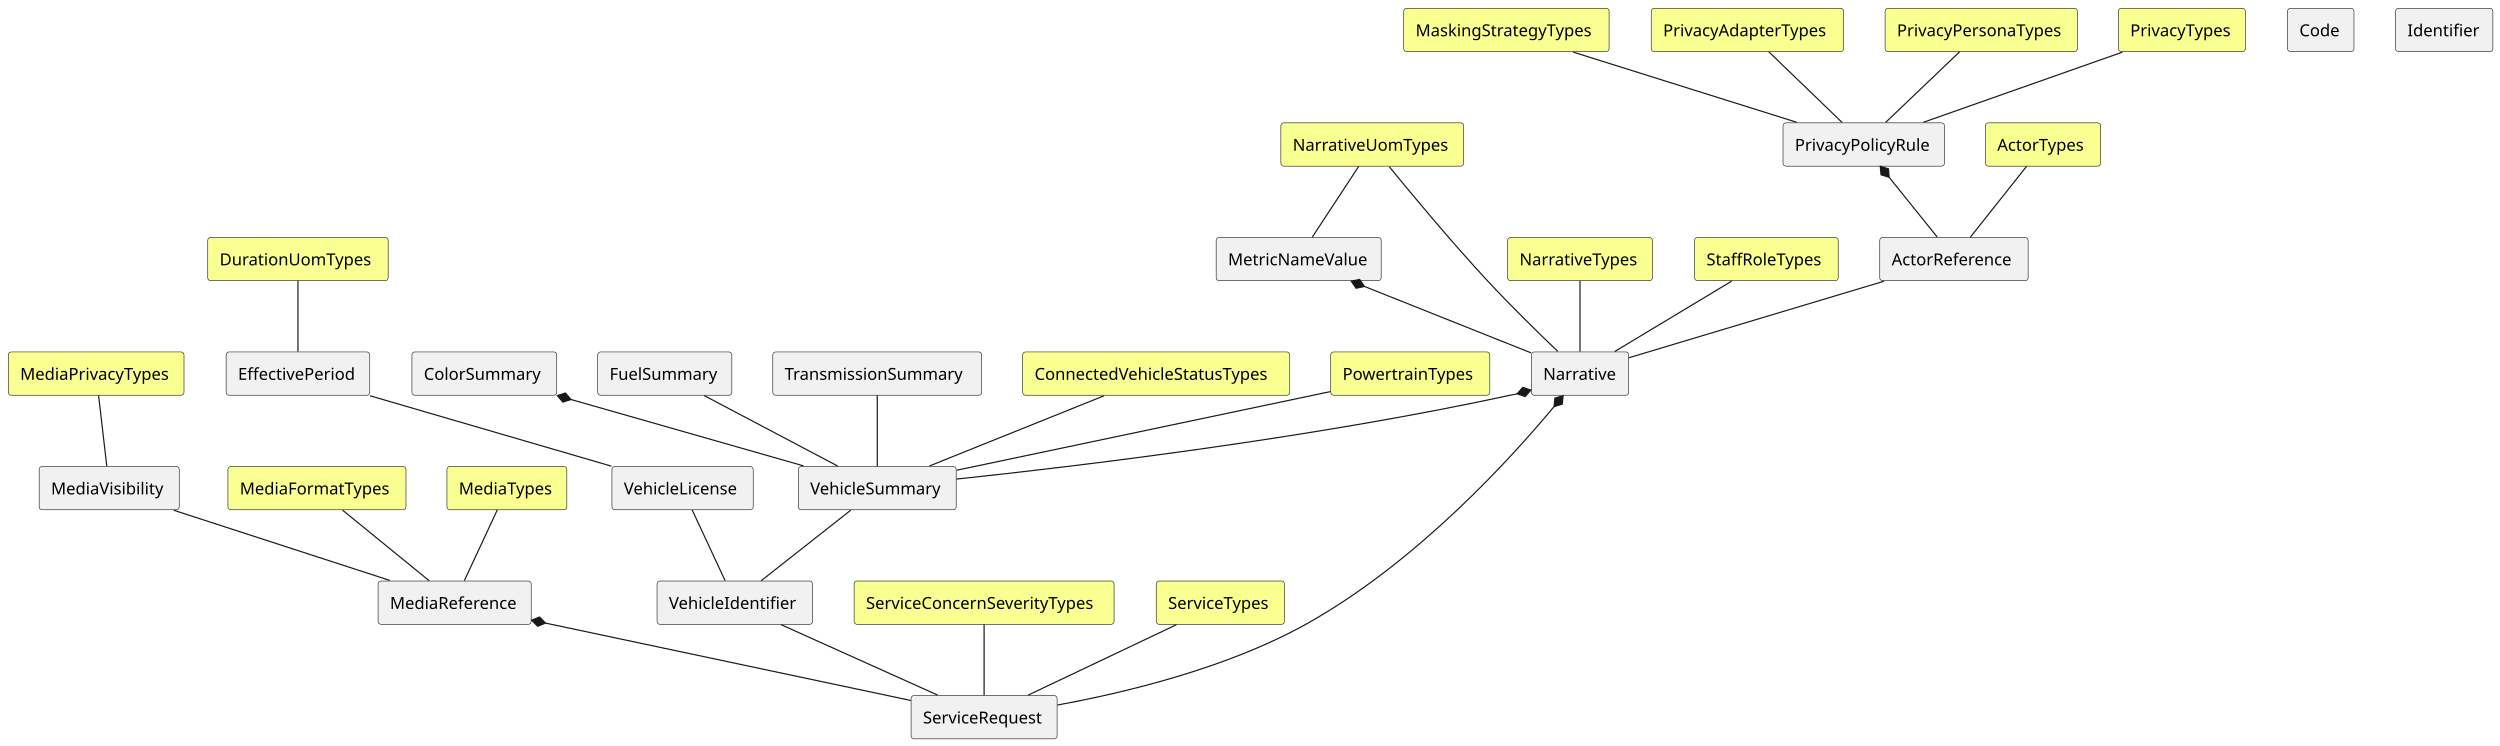
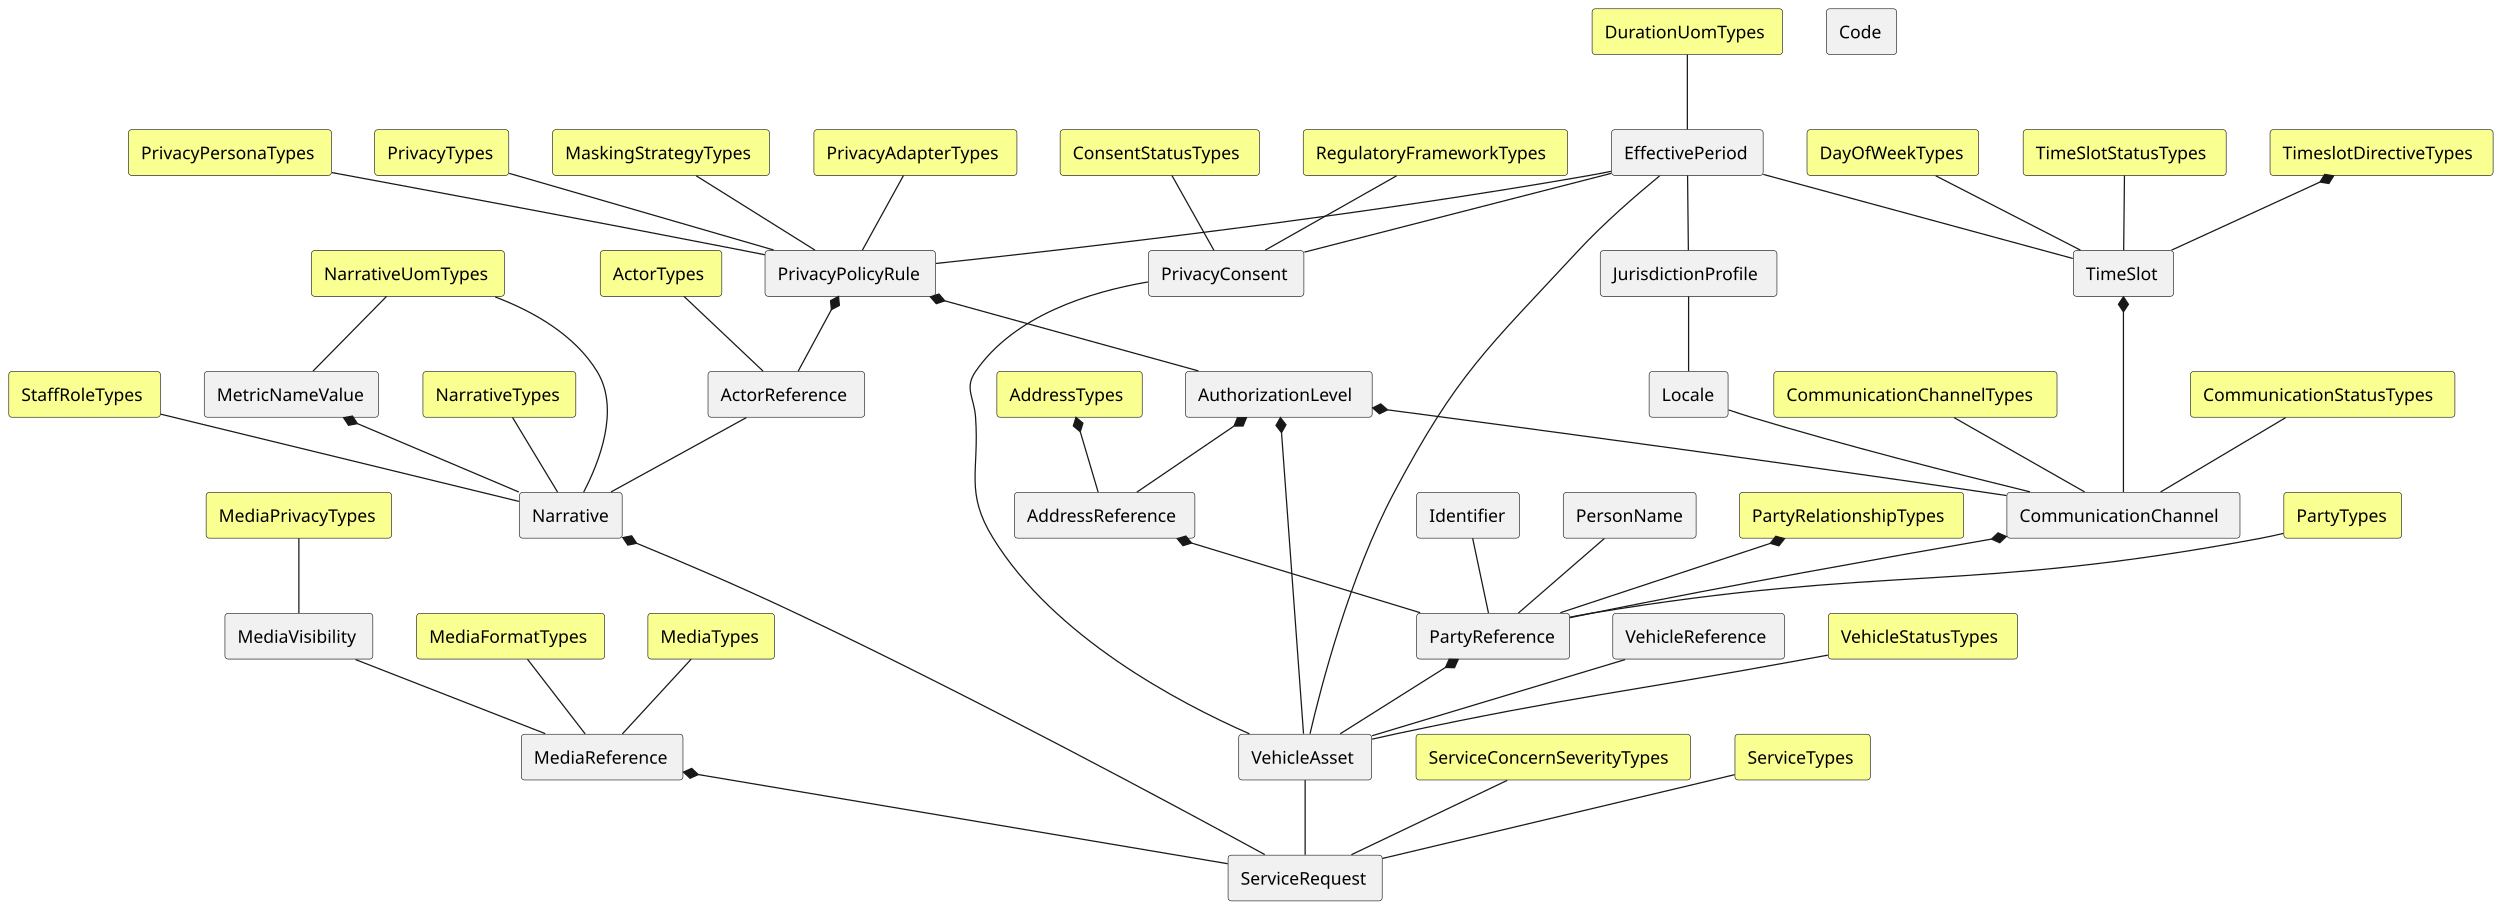
- <svg xmlns="http://www.w3.org/2000/svg" contentStyleType="text/css" height="628px" preserveAspectRatio="none" style="width:2106px;height:628px;background:#FFFFFF;" version="1.1" viewBox="0 0 2106 628" width="2106px" zoomAndPan="magnify">
+ <svg xmlns="http://www.w3.org/2000/svg" contentStyleType="text/css" height="724px" preserveAspectRatio="none" style="width:1995px;height:724px;background:#FFFFFF;" version="1.1" viewBox="0 0 1995 724" width="1995px" zoomAndPan="magnify">
  <defs />
  <g>
    <g id="elem_ActorReference">
-       <rect fill="#F1F1F1" height="36.488" rx="2.5" ry="2.5" style="stroke:#181818;stroke-width:0.5;" width="125" x="1583.5" y="199.98" />
-       <text fill="#000000" font-family="sans-serif" font-size="14" lengthAdjust="spacing" textLength="105" x="1593.5" y="223.515">ActorReference</text>
+       <rect fill="#F1F1F1" height="36.488" rx="2.5" ry="2.5" style="stroke:#181818;stroke-width:0.5;" width="125" x="565" y="296.47" />
+       <text fill="#000000" font-family="sans-serif" font-size="14" lengthAdjust="spacing" textLength="105" x="575" y="320.005">ActorReference</text>
+     </g>
+     <g id="elem_AddressReference">
+       <rect fill="#F1F1F1" height="36.488" rx="2.5" ry="2.5" style="stroke:#181818;stroke-width:0.5;" width="144" x="809.5" y="392.96" />
+       <text fill="#000000" font-family="sans-serif" font-size="14" lengthAdjust="spacing" textLength="124" x="819.5" y="416.495">AddressReference</text>
+     </g>
+     <g id="elem_AuthorizationLevel">
+       <rect fill="#F1F1F1" height="36.488" rx="2.5" ry="2.5" style="stroke:#181818;stroke-width:0.5;" width="149" x="946" y="296.47" />
+       <text fill="#000000" font-family="sans-serif" font-size="14" lengthAdjust="spacing" textLength="129" x="956" y="320.005">AuthorizationLevel</text>
    </g>
    <g id="elem_Code">
-       <rect fill="#F1F1F1" height="36.488" rx="2.5" ry="2.5" style="stroke:#181818;stroke-width:0.5;" width="56" x="1927" y="7" />
-       <text fill="#000000" font-family="sans-serif" font-size="14" lengthAdjust="spacing" textLength="36" x="1937" y="30.535">Code</text>
-     </g>
-     <g id="elem_ColorSummary">
-       <rect fill="#F1F1F1" height="36.488" rx="2.5" ry="2.5" style="stroke:#181818;stroke-width:0.5;" width="122" x="347" y="296.47" />
-       <text fill="#000000" font-family="sans-serif" font-size="14" lengthAdjust="spacing" textLength="102" x="357" y="320.005">ColorSummary</text>
+       <rect fill="#F1F1F1" height="36.488" rx="2.5" ry="2.5" style="stroke:#181818;stroke-width:0.5;" width="56" x="1457.5" y="7" />
+       <text fill="#000000" font-family="sans-serif" font-size="14" lengthAdjust="spacing" textLength="36" x="1467.5" y="30.535">Code</text>
+     </g>
+     <g id="elem_CommunicationChannel">
+       <rect fill="#F1F1F1" height="36.488" rx="2.5" ry="2.5" style="stroke:#181818;stroke-width:0.5;" width="186" x="1601.5" y="392.96" />
+       <text fill="#000000" font-family="sans-serif" font-size="14" lengthAdjust="spacing" textLength="166" x="1611.5" y="416.495">CommunicationChannel</text>
    </g>
    <g id="elem_EffectivePeriod">
-       <rect fill="#F1F1F1" height="36.488" rx="2.5" ry="2.5" style="stroke:#181818;stroke-width:0.5;" width="121" x="190.5" y="296.47" />
-       <text fill="#000000" font-family="sans-serif" font-size="14" lengthAdjust="spacing" textLength="101" x="200.5" y="320.005">EffectivePeriod</text>
-     </g>
-     <g id="elem_FuelSummary">
-       <rect fill="#F1F1F1" height="36.488" rx="2.5" ry="2.5" style="stroke:#181818;stroke-width:0.5;" width="113" x="503.5" y="296.47" />
-       <text fill="#000000" font-family="sans-serif" font-size="14" lengthAdjust="spacing" textLength="93" x="513.5" y="320.005">FuelSummary</text>
+       <rect fill="#F1F1F1" height="36.488" rx="2.5" ry="2.5" style="stroke:#181818;stroke-width:0.5;" width="121" x="1286" y="103.49" />
+       <text fill="#000000" font-family="sans-serif" font-size="14" lengthAdjust="spacing" textLength="101" x="1296" y="127.025">EffectivePeriod</text>
    </g>
    <g id="elem_Identifier">
-       <rect fill="#F1F1F1" height="36.488" rx="2.5" ry="2.5" style="stroke:#181818;stroke-width:0.5;" width="82" x="2018" y="7" />
-       <text fill="#000000" font-family="sans-serif" font-size="14" lengthAdjust="spacing" textLength="62" x="2028" y="30.535">Identifier</text>
+       <rect fill="#F1F1F1" height="36.488" rx="2.5" ry="2.5" style="stroke:#181818;stroke-width:0.5;" width="82" x="1130.5" y="392.96" />
+       <text fill="#000000" font-family="sans-serif" font-size="14" lengthAdjust="spacing" textLength="62" x="1140.5" y="416.495">Identifier</text>
+     </g>
+     <g id="elem_JurisdictionProfile">
+       <rect fill="#F1F1F1" height="36.488" rx="2.5" ry="2.5" style="stroke:#181818;stroke-width:0.5;" width="141" x="1277" y="199.98" />
+       <text fill="#000000" font-family="sans-serif" font-size="14" lengthAdjust="spacing" textLength="121" x="1287" y="223.515">JurisdictionProfile</text>
+     </g>
+     <g id="elem_Locale">
+       <rect fill="#F1F1F1" height="36.488" rx="2.5" ry="2.5" style="stroke:#181818;stroke-width:0.5;" width="63" x="1316" y="296.47" />
+       <text fill="#000000" font-family="sans-serif" font-size="14" lengthAdjust="spacing" textLength="43" x="1326" y="320.005">Locale</text>
    </g>
    <g id="elem_MediaReference">
-       <rect fill="#F1F1F1" height="36.488" rx="2.5" ry="2.5" style="stroke:#181818;stroke-width:0.5;" width="129" x="318.5" y="489.44" />
-       <text fill="#000000" font-family="sans-serif" font-size="14" lengthAdjust="spacing" textLength="109" x="328.5" y="512.975">MediaReference</text>
+       <rect fill="#F1F1F1" height="36.488" rx="2.5" ry="2.5" style="stroke:#181818;stroke-width:0.5;" width="129" x="416" y="585.93" />
+       <text fill="#000000" font-family="sans-serif" font-size="14" lengthAdjust="spacing" textLength="109" x="426" y="609.465">MediaReference</text>
    </g>
    <g id="elem_MediaVisibility">
-       <rect fill="#F1F1F1" height="36.488" rx="2.5" ry="2.5" style="stroke:#181818;stroke-width:0.5;" width="118" x="33" y="392.96" />
-       <text fill="#000000" font-family="sans-serif" font-size="14" lengthAdjust="spacing" textLength="98" x="43" y="416.495">MediaVisibility</text>
+       <rect fill="#F1F1F1" height="36.488" rx="2.5" ry="2.5" style="stroke:#181818;stroke-width:0.5;" width="118" x="179.5" y="489.45" />
+       <text fill="#000000" font-family="sans-serif" font-size="14" lengthAdjust="spacing" textLength="98" x="189.5" y="512.985">MediaVisibility</text>
    </g>
    <g id="elem_MetricNameValue">
-       <rect fill="#F1F1F1" height="36.488" rx="2.5" ry="2.5" style="stroke:#181818;stroke-width:0.5;" width="139" x="1024.5" y="199.98" />
-       <text fill="#000000" font-family="sans-serif" font-size="14" lengthAdjust="spacing" textLength="119" x="1034.5" y="223.515">MetricNameValue</text>
+       <rect fill="#F1F1F1" height="36.488" rx="2.5" ry="2.5" style="stroke:#181818;stroke-width:0.5;" width="139" x="163" y="296.47" />
+       <text fill="#000000" font-family="sans-serif" font-size="14" lengthAdjust="spacing" textLength="119" x="173" y="320.005">MetricNameValue</text>
    </g>
    <g id="elem_Narrative">
-       <rect fill="#F1F1F1" height="36.488" rx="2.5" ry="2.5" style="stroke:#181818;stroke-width:0.5;" width="82" x="1290" y="296.47" />
-       <text fill="#000000" font-family="sans-serif" font-size="14" lengthAdjust="spacing" textLength="62" x="1300" y="320.005">Narrative</text>
+       <rect fill="#F1F1F1" height="36.488" rx="2.5" ry="2.5" style="stroke:#181818;stroke-width:0.5;" width="82" x="414.5" y="392.96" />
+       <text fill="#000000" font-family="sans-serif" font-size="14" lengthAdjust="spacing" textLength="62" x="424.5" y="416.495">Narrative</text>
+     </g>
+     <g id="elem_PartyReference">
+       <rect fill="#F1F1F1" height="36.488" rx="2.5" ry="2.5" style="stroke:#181818;stroke-width:0.5;" width="122" x="1130.5" y="489.45" />
+       <text fill="#000000" font-family="sans-serif" font-size="14" lengthAdjust="spacing" textLength="102" x="1140.5" y="512.985">PartyReference</text>
+     </g>
+     <g id="elem_PersonName">
+       <rect fill="#F1F1F1" height="36.488" rx="2.5" ry="2.5" style="stroke:#181818;stroke-width:0.5;" width="106" x="1247.5" y="392.96" />
+       <text fill="#000000" font-family="sans-serif" font-size="14" lengthAdjust="spacing" textLength="86" x="1257.5" y="416.495">PersonName</text>
+     </g>
+     <g id="elem_PrivacyConsent">
+       <rect fill="#F1F1F1" height="36.488" rx="2.5" ry="2.5" style="stroke:#181818;stroke-width:0.5;" width="124" x="916.5" y="199.98" />
+       <text fill="#000000" font-family="sans-serif" font-size="14" lengthAdjust="spacing" textLength="104" x="926.5" y="223.515">PrivacyConsent</text>
    </g>
    <g id="elem_PrivacyPolicyRule">
-       <rect fill="#F1F1F1" height="36.488" rx="2.5" ry="2.5" style="stroke:#181818;stroke-width:0.5;" width="136" x="1502" y="103.49" />
-       <text fill="#000000" font-family="sans-serif" font-size="14" lengthAdjust="spacing" textLength="116" x="1512" y="127.025">PrivacyPolicyRule</text>
+       <rect fill="#F1F1F1" height="36.488" rx="2.5" ry="2.5" style="stroke:#181818;stroke-width:0.5;" width="136" x="610.5" y="199.98" />
+       <text fill="#000000" font-family="sans-serif" font-size="14" lengthAdjust="spacing" textLength="116" x="620.5" y="223.515">PrivacyPolicyRule</text>
    </g>
    <g id="elem_ServiceRequest">
-       <rect fill="#F1F1F1" height="36.488" rx="2.5" ry="2.5" style="stroke:#181818;stroke-width:0.5;" width="123" x="767.5" y="585.93" />
-       <text fill="#000000" font-family="sans-serif" font-size="14" lengthAdjust="spacing" textLength="103" x="777.5" y="609.465">ServiceRequest</text>
-     </g>
-     <g id="elem_TransmissionSummary">
-       <rect fill="#F1F1F1" height="36.488" rx="2.5" ry="2.5" style="stroke:#181818;stroke-width:0.5;" width="176" x="651" y="296.47" />
-       <text fill="#000000" font-family="sans-serif" font-size="14" lengthAdjust="spacing" textLength="156" x="661" y="320.005">TransmissionSummary</text>
-     </g>
-     <g id="elem_VehicleIdentifier">
-       <rect fill="#F1F1F1" height="36.488" rx="2.5" ry="2.5" style="stroke:#181818;stroke-width:0.5;" width="131" x="553.5" y="489.44" />
-       <text fill="#000000" font-family="sans-serif" font-size="14" lengthAdjust="spacing" textLength="111" x="563.5" y="512.975">VehicleIdentifier</text>
-     </g>
-     <g id="elem_VehicleLicense">
-       <rect fill="#F1F1F1" height="36.488" rx="2.5" ry="2.5" style="stroke:#181818;stroke-width:0.5;" width="119" x="515.5" y="392.96" />
-       <text fill="#000000" font-family="sans-serif" font-size="14" lengthAdjust="spacing" textLength="99" x="525.5" y="416.495">VehicleLicense</text>
-     </g>
-     <g id="elem_VehicleSummary">
-       <rect fill="#F1F1F1" height="36.488" rx="2.5" ry="2.5" style="stroke:#181818;stroke-width:0.5;" width="133" x="672.5" y="392.96" />
-       <text fill="#000000" font-family="sans-serif" font-size="14" lengthAdjust="spacing" textLength="113" x="682.5" y="416.495">VehicleSummary</text>
+       <rect fill="#F1F1F1" height="36.488" rx="2.5" ry="2.5" style="stroke:#181818;stroke-width:0.5;" width="123" x="980" y="682.42" />
+       <text fill="#000000" font-family="sans-serif" font-size="14" lengthAdjust="spacing" textLength="103" x="990" y="705.955">ServiceRequest</text>
+     </g>
+     <g id="elem_TimeSlot">
+       <rect fill="#F1F1F1" height="36.488" rx="2.5" ry="2.5" style="stroke:#181818;stroke-width:0.5;" width="80" x="1654.5" y="199.98" />
+       <text fill="#000000" font-family="sans-serif" font-size="14" lengthAdjust="spacing" textLength="60" x="1664.5" y="223.515">TimeSlot</text>
+     </g>
+     <g id="elem_VehicleAsset">
+       <rect fill="#F1F1F1" height="36.488" rx="2.5" ry="2.5" style="stroke:#181818;stroke-width:0.5;" width="106" x="988.5" y="585.93" />
+       <text fill="#000000" font-family="sans-serif" font-size="14" lengthAdjust="spacing" textLength="86" x="998.5" y="609.465">VehicleAsset</text>
+     </g>
+     <g id="elem_VehicleReference">
+       <rect fill="#F1F1F1" height="36.488" rx="2.5" ry="2.5" style="stroke:#181818;stroke-width:0.5;" width="137" x="1287" y="489.45" />
+       <text fill="#000000" font-family="sans-serif" font-size="14" lengthAdjust="spacing" textLength="117" x="1297" y="512.985">VehicleReference</text>
    </g>
    <g id="elem_ActorTypes">
-       <rect fill="#FAFF91" height="36.488" rx="2.5" ry="2.5" style="stroke:#181818;stroke-width:0.5;" width="97" x="1672.5" y="103.49" />
-       <text fill="#000000" font-family="sans-serif" font-size="14" lengthAdjust="spacing" textLength="77" x="1682.5" y="127.025">ActorTypes</text>
-     </g>
-     <g id="elem_ConnectedVehicleStatusTypes">
-       <rect fill="#FAFF91" height="36.488" rx="2.5" ry="2.5" style="stroke:#181818;stroke-width:0.5;" width="225" x="861.5" y="296.47" />
-       <text fill="#000000" font-family="sans-serif" font-size="14" lengthAdjust="spacing" textLength="205" x="871.5" y="320.005">ConnectedVehicleStatusTypes</text>
+       <rect fill="#FAFF91" height="36.488" rx="2.5" ry="2.5" style="stroke:#181818;stroke-width:0.5;" width="97" x="479" y="199.98" />
+       <text fill="#000000" font-family="sans-serif" font-size="14" lengthAdjust="spacing" textLength="77" x="489" y="223.515">ActorTypes</text>
+     </g>
+     <g id="elem_AddressTypes">
+       <rect fill="#FAFF91" height="36.488" rx="2.5" ry="2.5" style="stroke:#181818;stroke-width:0.5;" width="116" x="795.5" y="296.47" />
+       <text fill="#000000" font-family="sans-serif" font-size="14" lengthAdjust="spacing" textLength="96" x="805.5" y="320.005">AddressTypes</text>
+     </g>
+     <g id="elem_CommunicationChannelTypes">
+       <rect fill="#FAFF91" height="36.488" rx="2.5" ry="2.5" style="stroke:#181818;stroke-width:0.5;" width="226" x="1415.5" y="296.47" />
+       <text fill="#000000" font-family="sans-serif" font-size="14" lengthAdjust="spacing" textLength="206" x="1425.5" y="320.005">CommunicationChannelTypes</text>
+     </g>
+     <g id="elem_CommunicationStatusTypes">
+       <rect fill="#FAFF91" height="36.488" rx="2.5" ry="2.5" style="stroke:#181818;stroke-width:0.5;" width="211" x="1748" y="296.47" />
+       <text fill="#000000" font-family="sans-serif" font-size="14" lengthAdjust="spacing" textLength="191" x="1758" y="320.005">CommunicationStatusTypes</text>
+     </g>
+     <g id="elem_ConsentStatusTypes">
+       <rect fill="#FAFF91" height="36.488" rx="2.5" ry="2.5" style="stroke:#181818;stroke-width:0.5;" width="159" x="846" y="103.49" />
+       <text fill="#000000" font-family="sans-serif" font-size="14" lengthAdjust="spacing" textLength="139" x="856" y="127.025">ConsentStatusTypes</text>
+     </g>
+     <g id="elem_DayOfWeekTypes">
+       <rect fill="#FAFF91" height="36.488" rx="2.5" ry="2.5" style="stroke:#181818;stroke-width:0.5;" width="137" x="1442" y="103.49" />
+       <text fill="#000000" font-family="sans-serif" font-size="14" lengthAdjust="spacing" textLength="117" x="1452" y="127.025">DayOfWeekTypes</text>
    </g>
    <g id="elem_DurationUomTypes">
-       <rect fill="#FAFF91" height="36.488" rx="2.5" ry="2.5" style="stroke:#181818;stroke-width:0.5;" width="152" x="175" y="199.98" />
-       <text fill="#000000" font-family="sans-serif" font-size="14" lengthAdjust="spacing" textLength="132" x="185" y="223.515">DurationUomTypes</text>
+       <rect fill="#FAFF91" height="36.488" rx="2.5" ry="2.5" style="stroke:#181818;stroke-width:0.5;" width="152" x="1270.5" y="7" />
+       <text fill="#000000" font-family="sans-serif" font-size="14" lengthAdjust="spacing" textLength="132" x="1280.5" y="30.535">DurationUomTypes</text>
    </g>
    <g id="elem_MaskingStrategyTypes">
-       <rect fill="#FAFF91" height="36.488" rx="2.5" ry="2.5" style="stroke:#181818;stroke-width:0.5;" width="173" x="1182.5" y="7" />
-       <text fill="#000000" font-family="sans-serif" font-size="14" lengthAdjust="spacing" textLength="153" x="1192.5" y="30.535">MaskingStrategyTypes</text>
+       <rect fill="#FAFF91" height="36.488" rx="2.5" ry="2.5" style="stroke:#181818;stroke-width:0.5;" width="173" x="441" y="103.49" />
+       <text fill="#000000" font-family="sans-serif" font-size="14" lengthAdjust="spacing" textLength="153" x="451" y="127.025">MaskingStrategyTypes</text>
    </g>
    <g id="elem_MediaFormatTypes">
-       <rect fill="#FAFF91" height="36.488" rx="2.5" ry="2.5" style="stroke:#181818;stroke-width:0.5;" width="150" x="192" y="392.96" />
-       <text fill="#000000" font-family="sans-serif" font-size="14" lengthAdjust="spacing" textLength="130" x="202" y="416.495">MediaFormatTypes</text>
+       <rect fill="#FAFF91" height="36.488" rx="2.5" ry="2.5" style="stroke:#181818;stroke-width:0.5;" width="150" x="332.5" y="489.45" />
+       <text fill="#000000" font-family="sans-serif" font-size="14" lengthAdjust="spacing" textLength="130" x="342.5" y="512.985">MediaFormatTypes</text>
    </g>
    <g id="elem_MediaPrivacyTypes">
-       <rect fill="#FAFF91" height="36.488" rx="2.5" ry="2.5" style="stroke:#181818;stroke-width:0.5;" width="148" x="7" y="296.47" />
-       <text fill="#000000" font-family="sans-serif" font-size="14" lengthAdjust="spacing" textLength="128" x="17" y="320.005">MediaPrivacyTypes</text>
+       <rect fill="#FAFF91" height="36.488" rx="2.5" ry="2.5" style="stroke:#181818;stroke-width:0.5;" width="148" x="164.5" y="392.96" />
+       <text fill="#000000" font-family="sans-serif" font-size="14" lengthAdjust="spacing" textLength="128" x="174.5" y="416.495">MediaPrivacyTypes</text>
    </g>
    <g id="elem_MediaTypes">
-       <rect fill="#FAFF91" height="36.488" rx="2.5" ry="2.5" style="stroke:#181818;stroke-width:0.5;" width="101" x="376.5" y="392.96" />
-       <text fill="#000000" font-family="sans-serif" font-size="14" lengthAdjust="spacing" textLength="81" x="386.5" y="416.495">MediaTypes</text>
+       <rect fill="#FAFF91" height="36.488" rx="2.5" ry="2.5" style="stroke:#181818;stroke-width:0.5;" width="101" x="517" y="489.45" />
+       <text fill="#000000" font-family="sans-serif" font-size="14" lengthAdjust="spacing" textLength="81" x="527" y="512.985">MediaTypes</text>
    </g>
    <g id="elem_NarrativeTypes">
-       <rect fill="#FAFF91" height="36.488" rx="2.5" ry="2.5" style="stroke:#181818;stroke-width:0.5;" width="122" x="1270" y="199.98" />
-       <text fill="#000000" font-family="sans-serif" font-size="14" lengthAdjust="spacing" textLength="102" x="1280" y="223.515">NarrativeTypes</text>
+       <rect fill="#FAFF91" height="36.488" rx="2.5" ry="2.5" style="stroke:#181818;stroke-width:0.5;" width="122" x="337.5" y="296.47" />
+       <text fill="#000000" font-family="sans-serif" font-size="14" lengthAdjust="spacing" textLength="102" x="347.5" y="320.005">NarrativeTypes</text>
    </g>
    <g id="elem_NarrativeUomTypes">
-       <rect fill="#FAFF91" height="36.488" rx="2.5" ry="2.5" style="stroke:#181818;stroke-width:0.5;" width="154" x="1079" y="103.49" />
-       <text fill="#000000" font-family="sans-serif" font-size="14" lengthAdjust="spacing" textLength="134" x="1089" y="127.025">NarrativeUomTypes</text>
-     </g>
-     <g id="elem_PowertrainTypes">
-       <rect fill="#FAFF91" height="36.488" rx="2.5" ry="2.5" style="stroke:#181818;stroke-width:0.5;" width="134" x="1121" y="296.47" />
-       <text fill="#000000" font-family="sans-serif" font-size="14" lengthAdjust="spacing" textLength="114" x="1131" y="320.005">PowertrainTypes</text>
+       <rect fill="#FAFF91" height="36.488" rx="2.5" ry="2.5" style="stroke:#181818;stroke-width:0.5;" width="154" x="248.5" y="199.98" />
+       <text fill="#000000" font-family="sans-serif" font-size="14" lengthAdjust="spacing" textLength="134" x="258.5" y="223.515">NarrativeUomTypes</text>
+     </g>
+     <g id="elem_PartyRelationshipTypes">
+       <rect fill="#FAFF91" height="36.488" rx="2.5" ry="2.5" style="stroke:#181818;stroke-width:0.5;" width="179" x="1388" y="392.96" />
+       <text fill="#000000" font-family="sans-serif" font-size="14" lengthAdjust="spacing" textLength="159" x="1398" y="416.495">PartyRelationshipTypes</text>
+     </g>
+     <g id="elem_PartyTypes">
+       <rect fill="#FAFF91" height="36.488" rx="2.5" ry="2.5" style="stroke:#181818;stroke-width:0.5;" width="94" x="1822.5" y="392.96" />
+       <text fill="#000000" font-family="sans-serif" font-size="14" lengthAdjust="spacing" textLength="74" x="1832.5" y="416.495">PartyTypes</text>
    </g>
    <g id="elem_PrivacyAdapterTypes">
-       <rect fill="#FAFF91" height="36.488" rx="2.5" ry="2.5" style="stroke:#181818;stroke-width:0.5;" width="162" x="1391" y="7" />
-       <text fill="#000000" font-family="sans-serif" font-size="14" lengthAdjust="spacing" textLength="142" x="1401" y="30.535">PrivacyAdapterTypes</text>
+       <rect fill="#FAFF91" height="36.488" rx="2.5" ry="2.5" style="stroke:#181818;stroke-width:0.5;" width="162" x="649.5" y="103.49" />
+       <text fill="#000000" font-family="sans-serif" font-size="14" lengthAdjust="spacing" textLength="142" x="659.5" y="127.025">PrivacyAdapterTypes</text>
    </g>
    <g id="elem_PrivacyPersonaTypes">
-       <rect fill="#FAFF91" height="36.488" rx="2.5" ry="2.5" style="stroke:#181818;stroke-width:0.5;" width="162" x="1588" y="7" />
-       <text fill="#000000" font-family="sans-serif" font-size="14" lengthAdjust="spacing" textLength="142" x="1598" y="30.535">PrivacyPersonaTypes</text>
+       <rect fill="#FAFF91" height="36.488" rx="2.5" ry="2.5" style="stroke:#181818;stroke-width:0.5;" width="162" x="102.5" y="103.49" />
+       <text fill="#000000" font-family="sans-serif" font-size="14" lengthAdjust="spacing" textLength="142" x="112.5" y="127.025">PrivacyPersonaTypes</text>
    </g>
    <g id="elem_PrivacyTypes">
-       <rect fill="#FAFF91" height="36.488" rx="2.5" ry="2.5" style="stroke:#181818;stroke-width:0.5;" width="107" x="1784.5" y="7" />
-       <text fill="#000000" font-family="sans-serif" font-size="14" lengthAdjust="spacing" textLength="87" x="1794.5" y="30.535">PrivacyTypes</text>
+       <rect fill="#FAFF91" height="36.488" rx="2.5" ry="2.5" style="stroke:#181818;stroke-width:0.5;" width="107" x="299" y="103.49" />
+       <text fill="#000000" font-family="sans-serif" font-size="14" lengthAdjust="spacing" textLength="87" x="309" y="127.025">PrivacyTypes</text>
+     </g>
+     <g id="elem_RegulatoryFrameworkTypes">
+       <rect fill="#FAFF91" height="36.488" rx="2.5" ry="2.5" style="stroke:#181818;stroke-width:0.5;" width="211" x="1040" y="103.49" />
+       <text fill="#000000" font-family="sans-serif" font-size="14" lengthAdjust="spacing" textLength="191" x="1050" y="127.025">RegulatoryFrameworkTypes</text>
    </g>
    <g id="elem_ServiceConcernSeverityTypes">
-       <rect fill="#FAFF91" height="36.488" rx="2.5" ry="2.5" style="stroke:#181818;stroke-width:0.5;" width="219" x="719.5" y="489.44" />
-       <text fill="#000000" font-family="sans-serif" font-size="14" lengthAdjust="spacing" textLength="199" x="729.5" y="512.975">ServiceConcernSeverityTypes</text>
+       <rect fill="#FAFF91" height="36.488" rx="2.5" ry="2.5" style="stroke:#181818;stroke-width:0.5;" width="219" x="1130" y="585.93" />
+       <text fill="#000000" font-family="sans-serif" font-size="14" lengthAdjust="spacing" textLength="199" x="1140" y="609.465">ServiceConcernSeverityTypes</text>
    </g>
    <g id="elem_ServiceTypes">
-       <rect fill="#FAFF91" height="36.488" rx="2.5" ry="2.5" style="stroke:#181818;stroke-width:0.5;" width="108" x="974" y="489.44" />
-       <text fill="#000000" font-family="sans-serif" font-size="14" lengthAdjust="spacing" textLength="88" x="984" y="512.975">ServiceTypes</text>
+       <rect fill="#FAFF91" height="36.488" rx="2.5" ry="2.5" style="stroke:#181818;stroke-width:0.5;" width="108" x="1384.5" y="585.93" />
+       <text fill="#000000" font-family="sans-serif" font-size="14" lengthAdjust="spacing" textLength="88" x="1394.5" y="609.465">ServiceTypes</text>
    </g>
    <g id="elem_StaffRoleTypes">
-       <rect fill="#FAFF91" height="36.488" rx="2.5" ry="2.5" style="stroke:#181818;stroke-width:0.5;" width="121" x="1427.5" y="199.98" />
-       <text fill="#000000" font-family="sans-serif" font-size="14" lengthAdjust="spacing" textLength="101" x="1437.5" y="223.515">StaffRoleTypes</text>
+       <rect fill="#FAFF91" height="36.488" rx="2.5" ry="2.5" style="stroke:#181818;stroke-width:0.5;" width="121" x="7" y="296.47" />
+       <text fill="#000000" font-family="sans-serif" font-size="14" lengthAdjust="spacing" textLength="101" x="17" y="320.005">StaffRoleTypes</text>
+     </g>
+     <g id="elem_TimeSlotStatusTypes">
+       <rect fill="#FAFF91" height="36.488" rx="2.5" ry="2.5" style="stroke:#181818;stroke-width:0.5;" width="162" x="1614.5" y="103.49" />
+       <text fill="#000000" font-family="sans-serif" font-size="14" lengthAdjust="spacing" textLength="142" x="1624.5" y="127.025">TimeSlotStatusTypes</text>
+     </g>
+     <g id="elem_TimeslotDirectiveTypes">
+       <rect fill="#FAFF91" height="36.488" rx="2.5" ry="2.5" style="stroke:#181818;stroke-width:0.5;" width="178" x="1811.5" y="103.49" />
+       <text fill="#000000" font-family="sans-serif" font-size="14" lengthAdjust="spacing" textLength="158" x="1821.5" y="127.025">TimeslotDirectiveTypes</text>
+     </g>
+     <g id="elem_VehicleStatusTypes">
+       <rect fill="#FAFF91" height="36.488" rx="2.5" ry="2.5" style="stroke:#181818;stroke-width:0.5;" width="151" x="1459" y="489.45" />
+       <text fill="#000000" font-family="sans-serif" font-size="14" lengthAdjust="spacing" textLength="131" x="1469" y="512.985">VehicleStatusTypes</text>
    </g>
    <g id="link_ActorReference_Narrative">
-       <path d="M1587.12,236.88 C1524.44,255.69 1426.89,284.95 1372.04,301.4 " fill="none" id="ActorReference-Narrative" style="stroke:#181818;stroke-width:1.0;" />
+       <path d="M595.55,333.26 C564.75,350.18 518.41,375.64 487.57,392.58 " fill="none" id="ActorReference-Narrative" style="stroke:#181818;stroke-width:1.0;" />
    </g>
    <g id="link_ActorTypes_ActorReference">
-       <path d="M1707.24,140.06 C1693.8,157.01 1673.43,182.67 1659.92,199.68 " fill="none" id="ActorTypes-ActorReference" style="stroke:#181818;stroke-width:1.0;" />
-     </g>
-     <g id="link_ColorSummary_VehicleSummary">
-       <path d="M481.019,336.553 C540.199,353.443 617.66,375.56 677,392.5 " fill="none" id="ColorSummary-backto-VehicleSummary" style="stroke:#181818;stroke-width:1.0;" />
-       <polygon fill="#181818" points="469.48,333.26,474.152,338.753,481.019,336.553,476.347,331.06,469.48,333.26" style="stroke:#181818;stroke-width:1.0;" />
-     </g>
-     <g id="link_ConnectedVehicleStatusTypes_VehicleSummary">
-       <path d="M930.07,333.37 C888.09,350.25 825.15,375.56 783.11,392.46 " fill="none" id="ConnectedVehicleStatusTypes-VehicleSummary" style="stroke:#181818;stroke-width:1.0;" />
+       <path d="M545.84,236.55 C563.77,253.5 590.93,279.16 608.94,296.17 " fill="none" id="ActorTypes-ActorReference" style="stroke:#181818;stroke-width:1.0;" />
+     </g>
+     <g id="link_AddressReference_PartyReference">
+       <path d="M950.919,433.359 C1006.299,450.239 1077.86,472.05 1133.31,488.95 " fill="none" id="AddressReference-backto-PartyReference" style="stroke:#181818;stroke-width:1.0;" />
+       <polygon fill="#181818" points="939.44,429.86,944.013,435.436,950.919,433.359,946.346,427.783,939.44,429.86" style="stroke:#181818;stroke-width:1.0;" />
+     </g>
+     <g id="link_AddressTypes_AddressReference">
+       <path d="M862.048,344.546 C867.068,361.496 871.26,375.65 876.3,392.66 " fill="none" id="AddressTypes-backto-AddressReference" style="stroke:#181818;stroke-width:1.0;" />
+       <polygon fill="#181818" points="858.64,333.04,856.509,339.929,862.048,344.546,864.179,337.657,858.64,333.04" style="stroke:#181818;stroke-width:1.0;" />
+     </g>
+     <g id="link_AuthorizationLevel_AddressReference">
+       <path d="M984.757,340.008 C959.787,356.988 932.1,375.8 907.18,392.74 " fill="none" id="AuthorizationLevel-backto-AddressReference" style="stroke:#181818;stroke-width:1.0;" />
+       <polygon fill="#181818" points="994.68,333.26,987.469,333.326,984.757,340.008,991.968,339.942,994.68,333.26" style="stroke:#181818;stroke-width:1.0;" />
+     </g>
+     <g id="link_AuthorizationLevel_CommunicationChannel">
+       <path d="M1107.277,327.066 C1215.367,341.296 1409.47,367.25 1584.5,392.96 C1589.95,393.76 1595.55,394.59 1601.2,395.45 " fill="none" id="AuthorizationLevel-backto-CommunicationChannel" style="stroke:#181818;stroke-width:1.0;" />
+       <polygon fill="#181818" points="1095.38,325.5,1100.807,330.249,1107.277,327.066,1101.851,322.317,1095.38,325.5" style="stroke:#181818;stroke-width:1.0;" />
+     </g>
+     <g id="link_AuthorizationLevel_VehicleAsset">
+       <path d="M1022.654,345.228 C1026.405,396.548 1036.45,534 1040.21,585.49 " fill="none" id="AuthorizationLevel-backto-VehicleAsset" style="stroke:#181818;stroke-width:1.0;" />
+       <polygon fill="#181818" points="1021.78,333.26,1018.228,339.536,1022.654,345.228,1026.207,338.952,1021.78,333.26" style="stroke:#181818;stroke-width:1.0;" />
+     </g>
+     <g id="link_CommunicationChannelTypes_CommunicationChannel">
+       <path d="M1559.33,333.26 C1589.06,350.18 1633.79,375.64 1663.55,392.58 " fill="none" id="CommunicationChannelTypes-CommunicationChannel" style="stroke:#181818;stroke-width:1.0;" />
+     </g>
+     <g id="link_CommunicationChannel_PartyReference">
+       <path d="M1589.207,430.191 C1502.967,445.151 1383.27,466.54 1269.5,489.45 C1264.06,490.54 1258.42,491.71 1252.77,492.92 " fill="none" id="CommunicationChannel-backto-PartyReference" style="stroke:#181818;stroke-width:1.0;" />
+       <polygon fill="#181818" points="1601.03,428.14,1594.435,425.224,1589.207,430.191,1595.802,433.107,1601.03,428.14" style="stroke:#181818;stroke-width:1.0;" />
+     </g>
+     <g id="link_CommunicationStatusTypes_CommunicationChannel">
+       <path d="M1823.97,333.26 C1795.5,350.18 1752.65,375.64 1724.15,392.58 " fill="none" id="CommunicationStatusTypes-CommunicationChannel" style="stroke:#181818;stroke-width:1.0;" />
+     </g>
+     <g id="link_ConsentStatusTypes_PrivacyConsent">
+       <path d="M935.22,140.07 C944.72,157.01 959.12,182.67 968.66,199.68 " fill="none" id="ConsentStatusTypes-PrivacyConsent" style="stroke:#181818;stroke-width:1.0;" />
+     </g>
+     <g id="link_DayOfWeekTypes_TimeSlot">
+       <path d="M1544.68,140.29 C1577.62,157.21 1627.2,182.67 1660.19,199.61 " fill="none" id="DayOfWeekTypes-TimeSlot" style="stroke:#181818;stroke-width:1.0;" />
    </g>
    <g id="link_DurationUomTypes_EffectivePeriod">
-       <path d="M251,236.55 C251,253.5 251,279.16 251,296.17 " fill="none" id="DurationUomTypes-EffectivePeriod" style="stroke:#181818;stroke-width:1.0;" />
-     </g>
-     <g id="link_EffectivePeriod_VehicleLicense">
-       <path d="M311.56,333.37 C369.71,350.33 457.05,375.8 515.01,392.7 " fill="none" id="EffectivePeriod-VehicleLicense" style="stroke:#181818;stroke-width:1.0;" />
-     </g>
-     <g id="link_FuelSummary_VehicleSummary">
-       <path d="M593.25,333.26 C625.3,350.18 673.53,375.64 705.63,392.58 " fill="none" id="FuelSummary-VehicleSummary" style="stroke:#181818;stroke-width:1.0;" />
+       <path d="M1346.5,43.58 C1346.5,60.52 1346.5,86.18 1346.5,103.2 " fill="none" id="DurationUomTypes-EffectivePeriod" style="stroke:#181818;stroke-width:1.0;" />
+     </g>
+     <g id="link_EffectivePeriod_JurisdictionProfile">
+       <path d="M1346.68,140.07 C1346.86,157.01 1347.13,182.67 1347.31,199.68 " fill="none" id="EffectivePeriod-JurisdictionProfile" style="stroke:#181818;stroke-width:1.0;" />
+     </g>
+     <g id="link_EffectivePeriod_PrivacyConsent">
+       <path d="M1285.73,138.34 C1218.06,155.71 1109.22,183.66 1040.9,201.2 " fill="none" id="EffectivePeriod-PrivacyConsent" style="stroke:#181818;stroke-width:1.0;" />
+     </g>
+     <g id="link_EffectivePeriod_PrivacyPolicyRule">
+       <path d="M1285.71,136.71 C1279.91,137.89 1274.1,139 1268.5,139.98 C1080.78,172.95 857.19,198.52 746.93,210.23 " fill="none" id="EffectivePeriod-PrivacyPolicyRule" style="stroke:#181818;stroke-width:1.0;" />
+     </g>
+     <g id="link_EffectivePeriod_TimeSlot">
+       <path d="M1407.12,139.19 C1478,158.44 1593.35,189.76 1654.11,206.26 " fill="none" id="EffectivePeriod-TimeSlot" style="stroke:#181818;stroke-width:1.0;" />
+     </g>
+     <g id="link_EffectivePeriod_VehicleAsset">
+       <path d="M1324.34,140.37 C1306.08,155.37 1279.97,177.92 1259.5,199.98 C1186.18,279.03 1163.08,297.74 1112.5,392.96 C1076.9,459.97 1054.04,548.34 1045.4,585.51 " fill="none" id="EffectivePeriod-VehicleAsset" style="stroke:#181818;stroke-width:1.0;" />
+     </g>
+     <g id="link_Identifier_PartyReference">
+       <path d="M1175.17,429.53 C1178.75,446.47 1184.19,472.13 1187.79,489.15 " fill="none" id="Identifier-PartyReference" style="stroke:#181818;stroke-width:1.0;" />
+     </g>
+     <g id="link_JurisdictionProfile_Locale">
+       <path d="M1347.5,236.55 C1347.5,253.5 1347.5,279.16 1347.5,296.17 " fill="none" id="JurisdictionProfile-Locale" style="stroke:#181818;stroke-width:1.0;" />
+     </g>
+     <g id="link_Locale_CommunicationChannel">
+       <path d="M1379.39,327.12 C1385.38,329.15 1391.61,331.18 1397.5,332.96 C1472.6,355.64 1559.57,377.78 1619.91,392.5 " fill="none" id="Locale-CommunicationChannel" style="stroke:#181818;stroke-width:1.0;" />
    </g>
    <g id="link_MaskingStrategyTypes_PrivacyPolicyRule">
-       <path d="M1325.26,43.91 C1379.03,60.79 1459.66,86.1 1513.5,103 " fill="none" id="MaskingStrategyTypes-PrivacyPolicyRule" style="stroke:#181818;stroke-width:1.0;" />
+       <path d="M555.55,140.29 C582.58,157.21 623.27,182.67 650.35,199.61 " fill="none" id="MaskingStrategyTypes-PrivacyPolicyRule" style="stroke:#181818;stroke-width:1.0;" />
    </g>
    <g id="link_MediaFormatTypes_MediaReference">
-       <path d="M288.55,429.75 C309.38,446.72 340.77,472.29 361.57,489.23 " fill="none" id="MediaFormatTypes-MediaReference" style="stroke:#181818;stroke-width:1.0;" />
+       <path d="M420.89,526.02 C433.98,542.96 453.8,568.62 466.95,585.64 " fill="none" id="MediaFormatTypes-MediaReference" style="stroke:#181818;stroke-width:1.0;" />
    </g>
    <g id="link_MediaPrivacyTypes_MediaVisibility">
-       <path d="M83.02,333.04 C84.99,349.98 87.98,375.64 89.96,392.66 " fill="none" id="MediaPrivacyTypes-MediaVisibility" style="stroke:#181818;stroke-width:1.0;" />
+       <path d="M238.5,429.53 C238.5,446.47 238.5,472.13 238.5,489.15 " fill="none" id="MediaPrivacyTypes-MediaVisibility" style="stroke:#181818;stroke-width:1.0;" />
    </g>
    <g id="link_MediaReference_ServiceRequest">
-       <path d="M459.59,524.916 C545.24,543.056 683.26,572.3 767.3,590.1 " fill="none" id="MediaReference-backto-ServiceRequest" style="stroke:#181818;stroke-width:1.0;" />
-       <polygon fill="#181818" points="447.85,522.43,452.891,527.586,459.59,524.916,454.549,519.76,447.85,522.43" style="stroke:#181818;stroke-width:1.0;" />
+       <path d="M557.233,618.103 C666.263,636.463 872.87,671.26 979.75,689.26 " fill="none" id="MediaReference-backto-ServiceRequest" style="stroke:#181818;stroke-width:1.0;" />
+       <polygon fill="#181818" points="545.4,616.11,550.653,621.051,557.233,618.103,551.981,613.162,545.4,616.11" style="stroke:#181818;stroke-width:1.0;" />
    </g>
    <g id="link_MediaTypes_MediaReference">
-       <path d="M418.93,429.53 C411.04,446.47 399.09,472.13 391.17,489.15 " fill="none" id="MediaTypes-MediaReference" style="stroke:#181818;stroke-width:1.0;" />
+       <path d="M551.54,526.02 C535.94,542.96 512.32,568.62 496.65,585.64 " fill="none" id="MediaTypes-MediaReference" style="stroke:#181818;stroke-width:1.0;" />
    </g>
    <g id="link_MediaVisibility_MediaReference">
-       <path d="M146.39,429.86 C198.38,446.74 276.32,472.05 328.38,488.95 " fill="none" id="MediaVisibility-MediaReference" style="stroke:#181818;stroke-width:1.0;" />
+       <path d="M283.73,526.35 C326.96,543.23 391.78,568.54 435.08,585.44 " fill="none" id="MediaVisibility-MediaReference" style="stroke:#181818;stroke-width:1.0;" />
    </g>
    <g id="link_MetricNameValue_Narrative">
-       <path d="M1149.447,241.325 C1192.857,258.635 1247.35,280.36 1289.69,297.24 " fill="none" id="MetricNameValue-backto-Narrative" style="stroke:#181818;stroke-width:1.0;" />
-       <polygon fill="#181818" points="1138.3,236.88,1142.392,242.818,1149.447,241.325,1145.355,235.387,1138.3,236.88" style="stroke:#181818;stroke-width:1.0;" />
+       <path d="M285.229,338.053 C325.199,354.993 374.13,375.72 414.02,392.63 " fill="none" id="MetricNameValue-backto-Narrative" style="stroke:#181818;stroke-width:1.0;" />
+       <polygon fill="#181818" points="274.18,333.37,278.144,339.394,285.229,338.053,281.265,332.028,274.18,333.37" style="stroke:#181818;stroke-width:1.0;" />
    </g>
    <g id="link_NarrativeTypes_Narrative">
-       <path d="M1331,236.55 C1331,253.5 1331,279.16 1331,296.17 " fill="none" id="NarrativeTypes-Narrative" style="stroke:#181818;stroke-width:1.0;" />
+       <path d="M408.95,333.04 C419.18,349.99 434.66,375.65 444.92,392.66 " fill="none" id="NarrativeTypes-Narrative" style="stroke:#181818;stroke-width:1.0;" />
    </g>
    <g id="link_NarrativeUomTypes_MetricNameValue">
-       <path d="M1144.63,140.06 C1133.51,157.01 1116.67,182.67 1105.51,199.68 " fill="none" id="NarrativeUomTypes-MetricNameValue" style="stroke:#181818;stroke-width:1.0;" />
+       <path d="M308.44,236.55 C291.77,253.5 266.51,279.16 249.76,296.17 " fill="none" id="NarrativeUomTypes-MetricNameValue" style="stroke:#181818;stroke-width:1.0;" />
    </g>
    <g id="link_NarrativeUomTypes_Narrative">
-       <path d="M1170.35,140.47 C1188.9,163.19 1222.46,203.56 1253,236.47 C1272.58,257.56 1296.2,280.64 1312.28,296.03 " fill="none" id="NarrativeUomTypes-Narrative" style="stroke:#181818;stroke-width:1.0;" />
+       <path d="M395.2,236.97 C425.72,248.58 458.6,267.2 476.5,296.47 C494.94,326.61 478.1,369.07 465.77,392.65 " fill="none" id="NarrativeUomTypes-Narrative" style="stroke:#181818;stroke-width:1.0;" />
    </g>
    <g id="link_Narrative_ServiceRequest">
-       <path d="M1309.109,342.538 C1275.649,382.788 1195.23,472.91 1100,525.93 C1033.53,562.94 947.82,583.49 890.77,593.92 " fill="none" id="Narrative-backto-ServiceRequest" style="stroke:#181818;stroke-width:1.0;" />
-       <polygon fill="#181818" points="1316.78,333.31,1309.869,335.367,1309.109,342.538,1316.02,340.481,1316.78,333.31" style="stroke:#181818;stroke-width:1.0;" />
-     </g>
-     <g id="link_Narrative_VehicleSummary">
-       <path d="M1278.031,331.751 C1272.151,333.351 1277.74,331.71 1272,332.96 C1105.94,369.07 907.02,392.84 805.6,403.59 " fill="none" id="Narrative-backto-VehicleSummary" style="stroke:#181818;stroke-width:1.0;" />
-       <polygon fill="#181818" points="1289.61,328.6,1282.77,326.316,1278.031,331.751,1284.871,334.035,1289.61,328.6" style="stroke:#181818;stroke-width:1.0;" />
-     </g>
-     <g id="link_PowertrainTypes_VehicleSummary">
-       <path d="M1120.78,329.86 C1035.89,347.72 890.71,378.27 805.95,396.11 " fill="none" id="PowertrainTypes-VehicleSummary" style="stroke:#181818;stroke-width:1.0;" />
+       <path d="M508.078,433.565 C544.808,448.675 588.62,467.28 635.5,489.45 C776.87,556.27 941.09,644.74 1009.27,681.96 " fill="none" id="Narrative-backto-ServiceRequest" style="stroke:#181818;stroke-width:1.0;" />
+       <polygon fill="#181818" points="496.98,429,501.007,434.982,508.078,433.565,504.051,427.584,496.98,429" style="stroke:#181818;stroke-width:1.0;" />
+     </g>
+     <g id="link_PartyReference_VehicleAsset">
+       <path d="M1153.487,532.636 C1126.627,549.556 1096.36,568.62 1069.47,585.56 " fill="none" id="PartyReference-backto-VehicleAsset" style="stroke:#181818;stroke-width:1.0;" />
+       <polygon fill="#181818" points="1163.64,526.24,1156.431,526.053,1153.487,532.636,1160.695,532.822,1163.64,526.24" style="stroke:#181818;stroke-width:1.0;" />
+     </g>
+     <g id="link_PartyRelationshipTypes_PartyReference">
+       <path d="M1412.646,433.625 C1361.556,450.505 1296.35,472.05 1245.18,488.95 " fill="none" id="PartyRelationshipTypes-backto-PartyReference" style="stroke:#181818;stroke-width:1.0;" />
+       <polygon fill="#181818" points="1424.04,429.86,1417.088,427.944,1412.646,433.625,1419.598,435.54,1424.04,429.86" style="stroke:#181818;stroke-width:1.0;" />
+     </g>
+     <g id="link_PartyTypes_PartyReference">
+       <path d="M1822.12,425.64 C1816.21,427.05 1810.24,428.37 1804.5,429.45 C1569.34,473.58 1505.53,450.23 1269.5,489.45 C1264.03,490.35 1258.36,491.4 1252.69,492.52 " fill="none" id="PartyTypes-PartyReference" style="stroke:#181818;stroke-width:1.0;" />
+     </g>
+     <g id="link_PersonName_PartyReference">
+       <path d="M1280.25,429.75 C1260.68,446.72 1231.18,472.29 1211.64,489.23 " fill="none" id="PersonName-PartyReference" style="stroke:#181818;stroke-width:1.0;" />
    </g>
    <g id="link_PrivacyAdapterTypes_PrivacyPolicyRule">
-       <path d="M1489.97,43.58 C1507.55,60.52 1534.16,86.18 1551.81,103.19 " fill="none" id="PrivacyAdapterTypes-PrivacyPolicyRule" style="stroke:#181818;stroke-width:1.0;" />
+       <path d="M720.96,140.07 C711.64,157.01 697.52,182.67 688.15,199.68 " fill="none" id="PrivacyAdapterTypes-PrivacyPolicyRule" style="stroke:#181818;stroke-width:1.0;" />
+     </g>
+     <g id="link_PrivacyConsent_VehicleAsset">
+       <path d="M916,225.01 C869.55,232.96 809.13,251.8 778.5,296.47 C769.33,309.84 777.33,316.78 778.5,332.96 C781.62,376.18 769.75,392.57 792.5,429.45 C840.94,507.95 939.51,560.31 997.04,585.58 " fill="none" id="PrivacyConsent-VehicleAsset" style="stroke:#181818;stroke-width:1.0;" />
    </g>
    <g id="link_PrivacyPersonaTypes_PrivacyPolicyRule">
-       <path d="M1650.84,43.58 C1633.09,60.52 1606.2,86.18 1588.38,103.19 " fill="none" id="PrivacyPersonaTypes-PrivacyPolicyRule" style="stroke:#181818;stroke-width:1.0;" />
+       <path d="M264.86,137.72 C347.63,153.04 479.59,177.7 593.5,199.98 C598.97,201.05 604.63,202.17 610.32,203.31 " fill="none" id="PrivacyPersonaTypes-PrivacyPolicyRule" style="stroke:#181818;stroke-width:1.0;" />
    </g>
    <g id="link_PrivacyPolicyRule_ActorReference">
-       <path d="M1591.46,149.412 C1605.09,166.362 1618.21,182.67 1631.89,199.68 " fill="none" id="PrivacyPolicyRule-backto-ActorReference" style="stroke:#181818;stroke-width:1.0;" />
-       <polygon fill="#181818" points="1583.94,140.06,1584.583,147.242,1591.46,149.412,1590.817,142.229,1583.94,140.06" style="stroke:#181818;stroke-width:1.0;" />
+       <path d="M663.45,247.11 C654.3,264.06 646.15,279.16 636.97,296.17 " fill="none" id="PrivacyPolicyRule-backto-ActorReference" style="stroke:#181818;stroke-width:1.0;" />
+       <polygon fill="#181818" points="669.15,236.55,662.78,239.93,663.45,247.11,669.82,243.73,669.15,236.55" style="stroke:#181818;stroke-width:1.0;" />
+     </g>
+     <g id="link_PrivacyPolicyRule_AuthorizationLevel">
+       <path d="M753.997,240.086 C815.087,256.966 895.13,279.07 956.31,295.98 " fill="none" id="PrivacyPolicyRule-backto-AuthorizationLevel" style="stroke:#181818;stroke-width:1.0;" />
+       <polygon fill="#181818" points="742.43,236.89,747.148,242.344,753.997,240.086,749.279,234.632,742.43,236.89" style="stroke:#181818;stroke-width:1.0;" />
    </g>
    <g id="link_PrivacyTypes_PrivacyPolicyRule">
-       <path d="M1787.91,43.91 C1740.03,60.79 1668.25,86.1 1620.3,103 " fill="none" id="PrivacyTypes-PrivacyPolicyRule" style="stroke:#181818;stroke-width:1.0;" />
+       <path d="M406.33,138.34 C464.38,155.16 556.63,181.9 617.37,199.51 " fill="none" id="PrivacyTypes-PrivacyPolicyRule" style="stroke:#181818;stroke-width:1.0;" />
+     </g>
+     <g id="link_RegulatoryFrameworkTypes_PrivacyConsent">
+       <path d="M1114.48,140.29 C1084.58,157.21 1039.58,182.67 1009.64,199.61 " fill="none" id="RegulatoryFrameworkTypes-PrivacyConsent" style="stroke:#181818;stroke-width:1.0;" />
    </g>
    <g id="link_ServiceConcernSeverityTypes_ServiceRequest">
-       <path d="M829,526.02 C829,542.96 829,568.62 829,585.64 " fill="none" id="ServiceConcernSeverityTypes-ServiceRequest" style="stroke:#181818;stroke-width:1.0;" />
+       <path d="M1202.72,622.73 C1167.27,639.65 1113.92,665.11 1078.42,682.05 " fill="none" id="ServiceConcernSeverityTypes-ServiceRequest" style="stroke:#181818;stroke-width:1.0;" />
    </g>
    <g id="link_ServiceTypes_ServiceRequest">
-       <path d="M991.04,526.24 C955.4,543.16 901.78,568.62 866.1,585.56 " fill="none" id="ServiceTypes-ServiceRequest" style="stroke:#181818;stroke-width:1.0;" />
+       <path d="M1384.25,618.18 C1378.26,619.61 1372.25,621.05 1366.5,622.42 C1274.83,644.29 1168.59,669.52 1103.21,685.03 " fill="none" id="ServiceTypes-ServiceRequest" style="stroke:#181818;stroke-width:1.0;" />
    </g>
    <g id="link_StaffRoleTypes_Narrative">
-       <path d="M1458.84,236.77 C1430.73,253.69 1388.42,279.15 1360.27,296.09 " fill="none" id="StaffRoleTypes-Narrative" style="stroke:#181818;stroke-width:1.0;" />
-     </g>
-     <g id="link_TransmissionSummary_VehicleSummary">
-       <path d="M739,333.04 C739,349.98 739,375.64 739,392.66 " fill="none" id="TransmissionSummary-VehicleSummary" style="stroke:#181818;stroke-width:1.0;" />
-     </g>
-     <g id="link_VehicleIdentifier_ServiceRequest">
-       <path d="M658.01,526.24 C695.61,543.16 752.2,568.62 789.85,585.56 " fill="none" id="VehicleIdentifier-ServiceRequest" style="stroke:#181818;stroke-width:1.0;" />
-     </g>
-     <g id="link_VehicleLicense_VehicleIdentifier">
-       <path d="M583.07,429.53 C590.96,446.47 602.91,472.13 610.83,489.15 " fill="none" id="VehicleLicense-VehicleIdentifier" style="stroke:#181818;stroke-width:1.0;" />
-     </g>
-     <g id="link_VehicleSummary_VehicleIdentifier">
-       <path d="M716.71,429.75 C695.16,446.72 662.68,472.29 641.17,489.23 " fill="none" id="VehicleSummary-VehicleIdentifier" style="stroke:#181818;stroke-width:1.0;" />
+       <path d="M128.13,330.48 C207.73,349.86 345.41,383.39 414.07,400.11 " fill="none" id="StaffRoleTypes-Narrative" style="stroke:#181818;stroke-width:1.0;" />
+     </g>
+     <g id="link_TimeSlotStatusTypes_TimeSlot">
+       <path d="M1695.32,140.07 C1695.14,157.01 1694.87,182.67 1694.69,199.68 " fill="none" id="TimeSlotStatusTypes-TimeSlot" style="stroke:#181818;stroke-width:1.0;" />
+     </g>
+     <g id="link_TimeSlot_CommunicationChannel">
+       <path d="M1694.5,248.85 C1694.5,285.23 1694.5,356.27 1694.5,392.62 " fill="none" id="TimeSlot-backto-CommunicationChannel" style="stroke:#181818;stroke-width:1.0;" />
+       <polygon fill="#181818" points="1694.5,236.85,1690.5,242.85,1694.5,248.85,1698.5,242.85,1694.5,236.85" style="stroke:#181818;stroke-width:1.0;" />
+     </g>
+     <g id="link_TimeslotDirectiveTypes_TimeSlot">
+       <path d="M1851.333,145.293 C1814.443,162.213 1769.84,182.67 1732.91,199.61 " fill="none" id="TimeslotDirectiveTypes-backto-TimeSlot" style="stroke:#181818;stroke-width:1.0;" />
+       <polygon fill="#181818" points="1862.24,140.29,1855.119,139.156,1851.333,145.293,1858.454,146.427,1862.24,140.29" style="stroke:#181818;stroke-width:1.0;" />
+     </g>
+     <g id="link_VehicleAsset_ServiceRequest">
+       <path d="M1041.5,622.51 C1041.5,639.45 1041.5,665.11 1041.5,682.13 " fill="none" id="VehicleAsset-ServiceRequest" style="stroke:#181818;stroke-width:1.0;" />
+     </g>
+     <g id="link_VehicleReference_VehicleAsset">
+       <path d="M1296.81,526.35 C1238.85,543.79 1150.99,570.23 1094.93,587.1 " fill="none" id="VehicleReference-VehicleAsset" style="stroke:#181818;stroke-width:1.0;" />
+     </g>
+     <g id="link_VehicleStatusTypes_VehicleAsset">
+       <path d="M1458.63,522.78 C1452.83,523.85 1447.07,524.91 1441.5,525.93 C1295.32,552.82 1257.89,555.05 1112.5,585.93 C1106.79,587.15 1100.84,588.48 1094.92,589.85 " fill="none" id="VehicleStatusTypes-VehicleAsset" style="stroke:#181818;stroke-width:1.0;" />
    </g>
  </g>
</svg>
